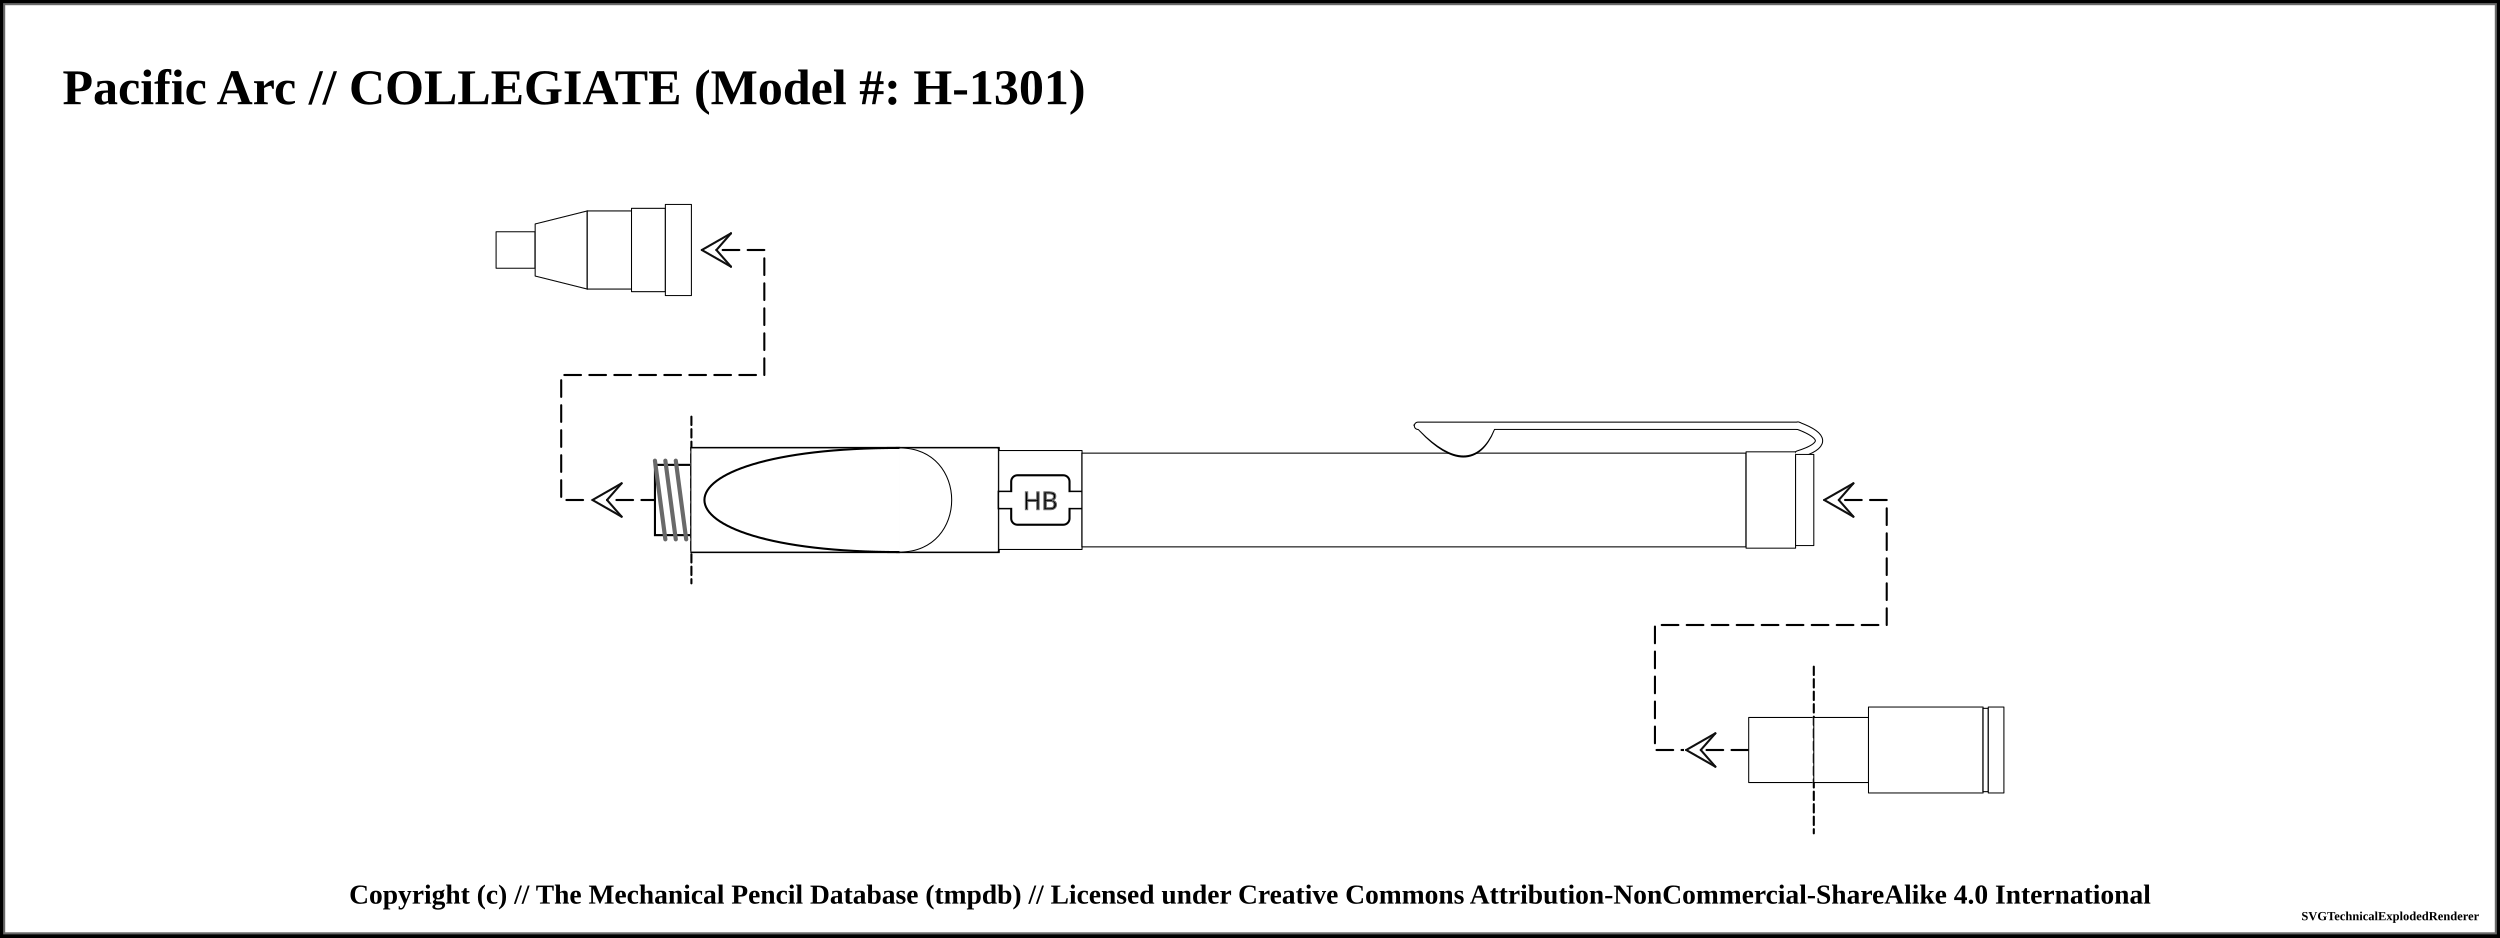
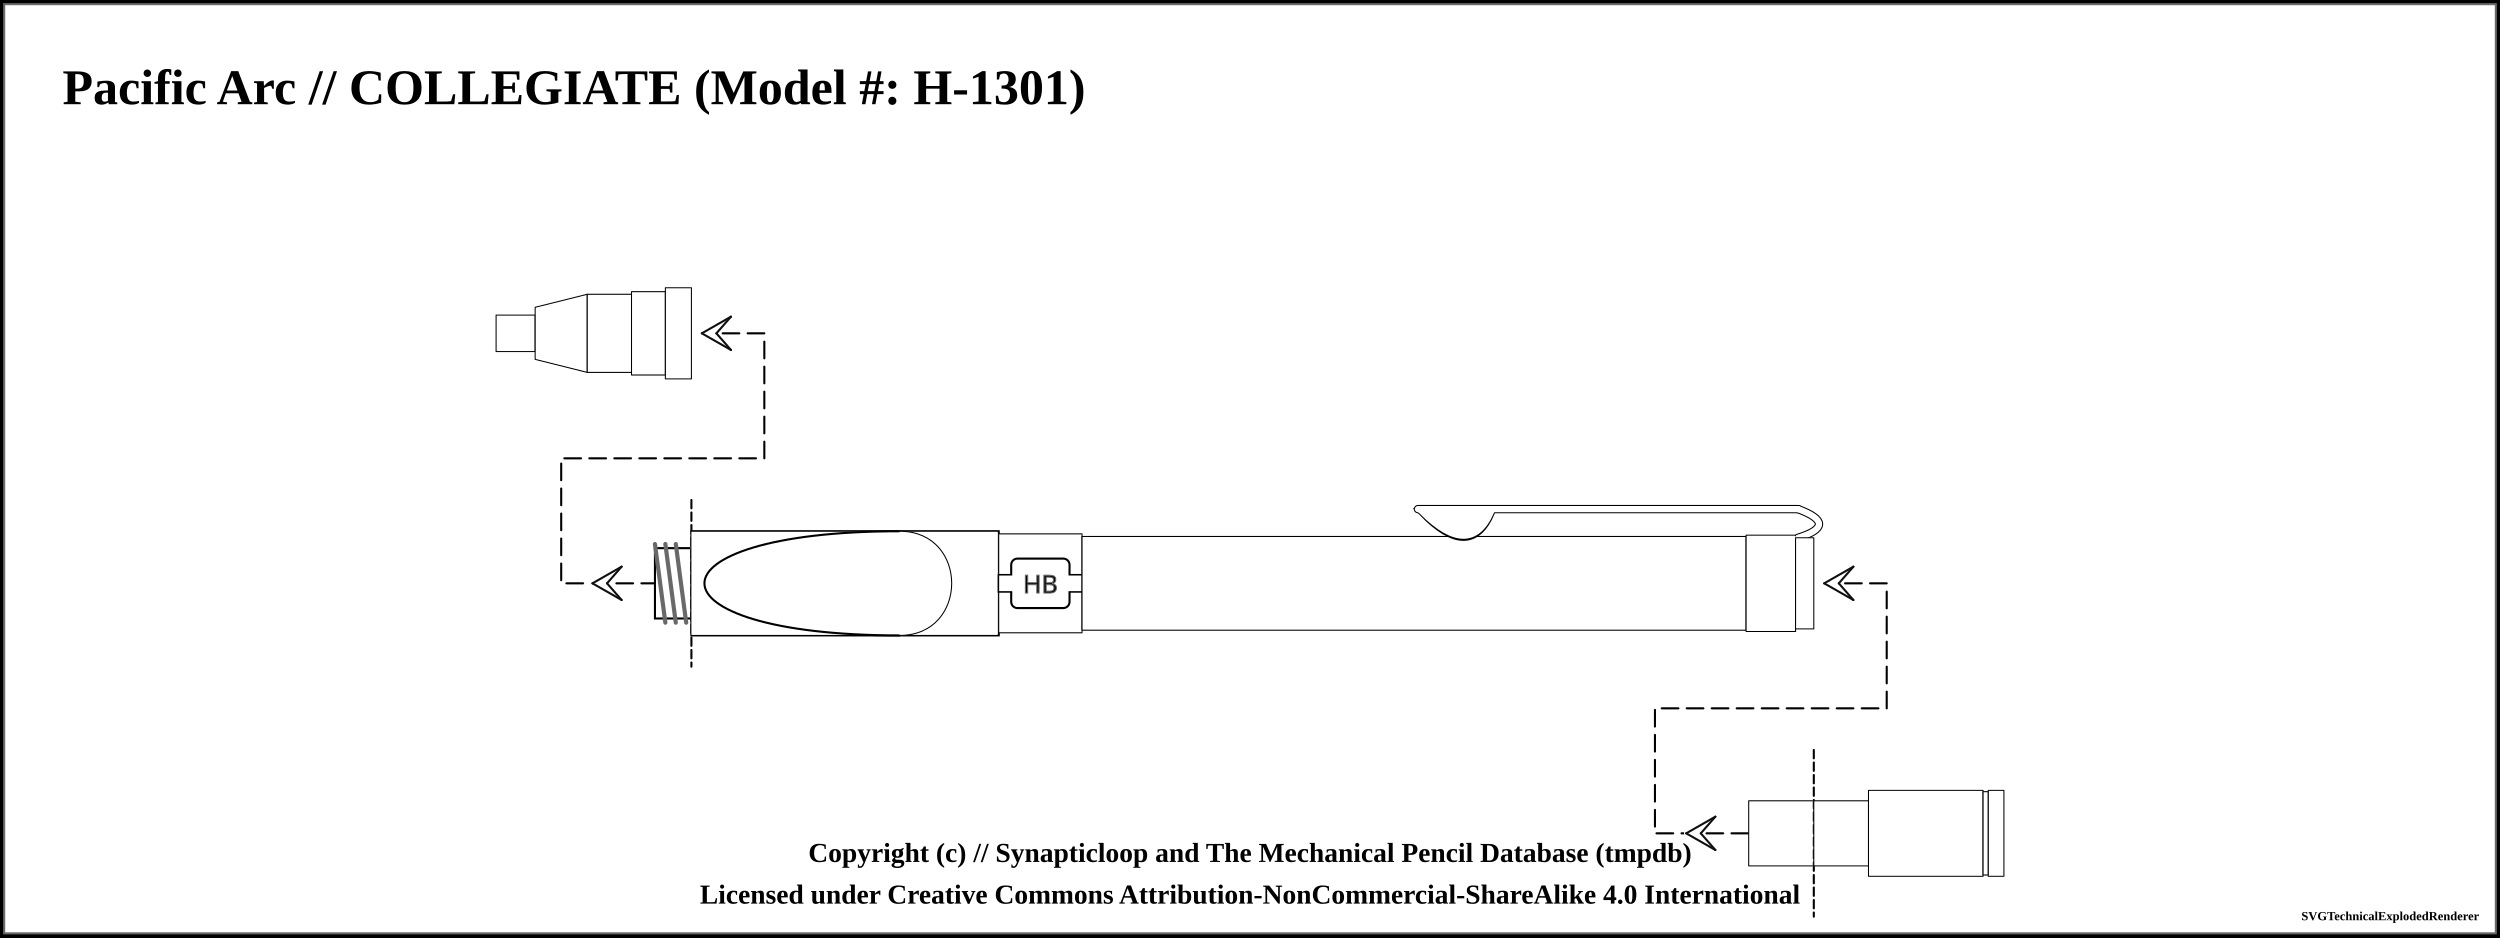
<svg xmlns="http://www.w3.org/2000/svg" width="1200" height="450">
  <pattern id="knurled-large" patternUnits="userSpaceOnUse" width="12" height="12">
    <path stroke="dimgray" stroke-linecap="round" stroke-width="1" d="M 6,6 L 12,12" />
    <path stroke="dimgray" stroke-linecap="round" stroke-width="1" d="M 6,6 L 0,12" />
    <path stroke="gray" stroke-linecap="round" stroke-width="1" d="M 6,6 L 12,0" />
    <path stroke="gray" stroke-linecap="round" stroke-width="1" d="M 6,6 L 0,0" />
  </pattern>
  <pattern id="knurled-small" patternUnits="userSpaceOnUse" width="4" height="4">
    <path stroke="dimgray" stroke-linecap="round" stroke-width="1" d="M 2,2 L 4,4" />
    <path stroke="dimgray" stroke-linecap="round" stroke-width="1" d="M 2,2 L 0,4" />
    <path stroke="gray" stroke-linecap="round" stroke-width="1" d="M 2,2 L 4,0" />
    <path stroke="gray" stroke-linecap="round" stroke-width="1" d="M 2,2 L 0,0" />
  </pattern>
  <pattern id="knurled" patternUnits="userSpaceOnUse" width="8" height="8">
    <path stroke="dimgray" stroke-linecap="round" stroke-width="1" d="M 4,4 L 8,8" />
    <path stroke="dimgray" stroke-linecap="round" stroke-width="1" d="M 4,4 L 0,8" />
    <path stroke="gray" stroke-linecap="round" stroke-width="1" d="M 4,4 L 8,0" />
    <path stroke="gray" stroke-linecap="round" stroke-width="1" d="M 4,4 L 0,0" />
  </pattern>
  <pattern id="lined" patternUnits="userSpaceOnUse" width="3" height="3">
    <path stroke="dimgray" stroke-linecap="round" stroke-width="1" d="M 0,0 L 3,0" />
  </pattern>
  <pattern id="ridged" patternUnits="userSpaceOnUse" width="3" height="3">
    <path stroke="dimgray" stroke-linecap="round" stroke-width="1" d="M 0,0 L 0,3" />
  </pattern>
  <pattern id="spring" patternUnits="userSpaceOnUse" width="8" height="100">
    <path stroke="dimgray" stroke-linecap="round" stroke-width="2" d="M 1,1 L 9,99" />
    <path stroke="white" stroke-linecap="round" stroke-width="1" d="M 1,1 L 9,99" />
  </pattern>
  <pattern id="knurled" patternUnits="userSpaceOnUse" width="8" height="8">
    <path stroke="dimgray" stroke-linecap="round" stroke-width="1" d="M 4,4 L 8,8" />
    <path stroke="dimgray" stroke-linecap="round" stroke-width="1" d="M 4,4 L 0,8" />
    <path stroke="gray" stroke-linecap="round" stroke-width="1" d="M 4,4 L 8,0" />
    <path stroke="gray" stroke-linecap="round" stroke-width="1" d="M 4,4 L 0,0" />
  </pattern>
  <rect x="0" y="0" width="1200" height="450" fill="white" stroke="black" stroke-width="4" />
  <rect x="2" y="2" width="1196" height="446" fill="white" stroke="dimgray" stroke-width="1" />
  <g transform="rotate(0 0 0)">
    <text x="30" y="50" font-size="2.0em" font-weight="bold"> Pacific Arc // COLLEGIATE (Model #: H-1301)</text>
-     <path d="M238.125 111.25 L256.875 111.25 L256.875 128.75 L238.125 128.75 Z" stroke-width="0.5" stroke="black" stroke-linejoin="round" fill="white" fill-opacity="1" />
-     <path d="M256.875 107.5 L281.875 101.25 L281.875 138.75 L256.875 132.5 Z" stroke-width="0.5" stroke="black" stroke-linejoin="round" fill="white" fill-opacity="1" />
-     <path d="M281.875 101.25 L303.125 101.25 L303.125 138.75 L281.875 138.75 Z" stroke-width="0.5" stroke="black" stroke-linejoin="round" fill="white" fill-opacity="1" />
-     <path d="M303.125 100 L319.375 100 L319.375 140 L303.125 140 Z" stroke-width="0.5" stroke="black" stroke-linejoin="round" fill="white" fill-opacity="1" />
-     <path d="M319.375 98.125 L331.875 98.125 L331.875 141.875 L319.375 141.875 Z" stroke-width="0.5" stroke="black" stroke-linejoin="round" fill="white" fill-opacity="1" />
-     <path d="M 346.875 120 L 366.875 120 L 366.875 180 L 269.375 180 L 269.375 240 L 314.375 240 " fill="none" stroke="white" stroke-width="2" stroke-dasharray="8,4" stroke-linecap="round" />
-     <path d="M 346.875 120 L 366.875 120 L 366.875 180 L 269.375 180 L 269.375 240 L 314.375 240 " fill="none" stroke="black" stroke-width="1" stroke-dasharray="8,4" stroke-linecap="round" />
-     <line x1="336.875" y1="120" x2="343.875" y2="120" stroke-linecap="round" stroke="#ffffff" stroke-width="2.0" />
-     <line x1="336.875" y1="120" x2="350.875" y2="112" stroke-linecap="round" stroke="#ffffff" stroke-width="2.0" />
-     <line x1="350.875" y1="112" x2="343.875" y2="120" stroke-linecap="round" stroke="#ffffff" stroke-width="2.0" />
-     <line x1="336.875" y1="120" x2="350.875" y2="128" stroke-linecap="round" stroke="#ffffff" stroke-width="2.0" />
-     <line x1="350.875" y1="128" x2="343.875" y2="120" stroke-linecap="round" stroke="#ffffff" stroke-width="2.0" />
-     <line x1="336.875" y1="120" x2="350.875" y2="112" stroke-linecap="round" stroke="#0f0f0f" stroke-width="1.0" />
-     <line x1="350.875" y1="112" x2="343.875" y2="120" stroke-linecap="round" stroke="#0f0f0f" stroke-width="1.0" />
-     <line x1="336.875" y1="120" x2="350.875" y2="128" stroke-linecap="round" stroke="#0f0f0f" stroke-width="1.0" />
-     <line x1="350.875" y1="128" x2="343.875" y2="120" stroke-linecap="round" stroke="#0f0f0f" stroke-width="1.0" />
-     <line x1="284.375" y1="240" x2="291.375" y2="240" stroke-linecap="round" stroke="#ffffff" stroke-width="2.0" />
-     <line x1="284.375" y1="240" x2="298.375" y2="232" stroke-linecap="round" stroke="#ffffff" stroke-width="2.0" />
-     <line x1="298.375" y1="232" x2="291.375" y2="240" stroke-linecap="round" stroke="#ffffff" stroke-width="2.0" />
-     <line x1="284.375" y1="240" x2="298.375" y2="248" stroke-linecap="round" stroke="#ffffff" stroke-width="2.0" />
-     <line x1="298.375" y1="248" x2="291.375" y2="240" stroke-linecap="round" stroke="#ffffff" stroke-width="2.0" />
-     <line x1="284.375" y1="240" x2="298.375" y2="232" stroke-linecap="round" stroke="#0f0f0f" stroke-width="1.0" />
-     <line x1="298.375" y1="232" x2="291.375" y2="240" stroke-linecap="round" stroke="#0f0f0f" stroke-width="1.0" />
-     <line x1="284.375" y1="240" x2="298.375" y2="248" stroke-linecap="round" stroke="#0f0f0f" stroke-width="1.0" />
-     <line x1="298.375" y1="248" x2="291.375" y2="240" stroke-linecap="round" stroke="#0f0f0f" stroke-width="1.0" />
-     <path d="M314.375 223.125 L331.875 223.125 L331.875 256.875 L314.375 256.875 Z" stroke-width="0.5" stroke="black" stroke-linejoin="round" fill="white" fill-opacity="1" />
-     <path d="M314.375 223.125 L331.875 223.125 L331.875 256.875 L314.375 256.875 Z" stroke-width="1.0" stroke="black" fill="url(#threaded)" />
-     <line x1="314.375" y1="221.125" x2="319.375" y2="258.875" stroke="dimgray" stroke-linecap="round" stroke-width="2" />
-     <line x1="314.375" y1="221.125" x2="319.375" y2="258.875" stroke="[object Object]" stroke-linecap="round" stroke-width="1" />
-     <line x1="319.375" y1="221.125" x2="324.375" y2="258.875" stroke="dimgray" stroke-linecap="round" stroke-width="2" />
-     <line x1="319.375" y1="221.125" x2="324.375" y2="258.875" stroke="[object Object]" stroke-linecap="round" stroke-width="1" />
-     <line x1="324.375" y1="221.125" x2="329.375" y2="258.875" stroke="dimgray" stroke-linecap="round" stroke-width="2" />
-     <line x1="324.375" y1="221.125" x2="329.375" y2="258.875" stroke="[object Object]" stroke-linecap="round" stroke-width="1" />
-     <line x1="331.875" y1="200" x2="331.875" y2="280" stroke="white" stroke-linecap="round" stroke-width="1" />
-     <line x1="331.875" y1="200" x2="331.875" y2="280" stroke="black" stroke-linecap="round" stroke-dasharray="4,2" stroke-width="1" />
-     <path d="M331.875 215 L479.375 215 L479.375 265 L331.875 265 Z" stroke-width="0.5" stroke="black" stroke-linejoin="round" fill="white" fill-opacity="1" />
-     <path d="M331.875 215 L479.375 215 L479.375 265 L331.875 265 Z" stroke-width="1.0" stroke="black" fill="url(#ridged)" />
-     <rect x="331.875" y="215.25" width="99.5" height="49.5" rx="0" ry="0" stroke-width="0.5" stroke="none" fill="white" fill-opacity="1" />
-     <path d="M 431.875 215 C 306.875 215, 306.875 265, 431.875 265" stroke-width="1.0" stroke="black" stroke-linecap="round" fill-opacity="1" fill="white" />
-     <rect x="431.875" y="215.25" width="47" height="49.5" rx="0" ry="0" stroke-width="0.5" stroke="none" fill="white" fill-opacity="1" />
-     <path d="M 431.875 215 C 465.125 215, 465.125 265, 431.875 265" stroke-width="0.5" stroke="black" stroke-linecap="round" fill-opacity="1" fill="white" />
-     <path d="M479.375 216.25 L519.375 216.25 L519.375 263.75 L479.375 263.75 Z" stroke-width="0.5" stroke="black" stroke-linejoin="round" fill="white" fill-opacity="1" />
-     <rect x="479.375" y="236" width="40" height="8" rx="0" ry="0" stroke-width="1" stroke="black" fill="white" />
-     <rect x="485.375" y="228.125" width="28" height="23.75" rx="3" ry="3" stroke-width="1" stroke="black" fill="white" />
-     <rect x="479.625" y="236.25" width="39.5" height="7.5" rx="0" ry="0" stroke-width="1" stroke="none" fill="white" />
-     <text x="499.375" y="240" text-anchor="middle" dominant-baseline="central">
+     <path d="M238.125 151.25 L256.875 151.25 L256.875 168.75 L238.125 168.75 Z" stroke-width="0.5" stroke="black" stroke-linejoin="round" fill="white" fill-opacity="1" />
+     <path d="M256.875 147.5 L281.875 141.25 L281.875 178.75 L256.875 172.5 Z" stroke-width="0.5" stroke="black" stroke-linejoin="round" fill="white" fill-opacity="1" />
+     <path d="M281.875 141.25 L303.125 141.25 L303.125 178.75 L281.875 178.75 Z" stroke-width="0.5" stroke="black" stroke-linejoin="round" fill="white" fill-opacity="1" />
+     <path d="M303.125 140 L319.375 140 L319.375 180 L303.125 180 Z" stroke-width="0.5" stroke="black" stroke-linejoin="round" fill="white" fill-opacity="1" />
+     <path d="M319.375 138.125 L331.875 138.125 L331.875 181.875 L319.375 181.875 Z" stroke-width="0.5" stroke="black" stroke-linejoin="round" fill="white" fill-opacity="1" />
+     <path d="M 346.875 160 L 366.875 160 L 366.875 220 L 269.375 220 L 269.375 280 L 314.375 280 " fill="none" stroke="white" stroke-width="2" stroke-dasharray="8,4" stroke-linecap="round" />
+     <path d="M 346.875 160 L 366.875 160 L 366.875 220 L 269.375 220 L 269.375 280 L 314.375 280 " fill="none" stroke="black" stroke-width="1" stroke-dasharray="8,4" stroke-linecap="round" />
+     <line x1="336.875" y1="160" x2="343.875" y2="160" stroke-linecap="round" stroke="#ffffff" stroke-width="2.0" />
+     <line x1="336.875" y1="160" x2="350.875" y2="152" stroke-linecap="round" stroke="#ffffff" stroke-width="2.0" />
+     <line x1="350.875" y1="152" x2="343.875" y2="160" stroke-linecap="round" stroke="#ffffff" stroke-width="2.0" />
+     <line x1="336.875" y1="160" x2="350.875" y2="168" stroke-linecap="round" stroke="#ffffff" stroke-width="2.0" />
+     <line x1="350.875" y1="168" x2="343.875" y2="160" stroke-linecap="round" stroke="#ffffff" stroke-width="2.0" />
+     <line x1="336.875" y1="160" x2="350.875" y2="152" stroke-linecap="round" stroke="#0f0f0f" stroke-width="1.0" />
+     <line x1="350.875" y1="152" x2="343.875" y2="160" stroke-linecap="round" stroke="#0f0f0f" stroke-width="1.0" />
+     <line x1="336.875" y1="160" x2="350.875" y2="168" stroke-linecap="round" stroke="#0f0f0f" stroke-width="1.0" />
+     <line x1="350.875" y1="168" x2="343.875" y2="160" stroke-linecap="round" stroke="#0f0f0f" stroke-width="1.0" />
+     <line x1="284.375" y1="280" x2="291.375" y2="280" stroke-linecap="round" stroke="#ffffff" stroke-width="2.0" />
+     <line x1="284.375" y1="280" x2="298.375" y2="272" stroke-linecap="round" stroke="#ffffff" stroke-width="2.0" />
+     <line x1="298.375" y1="272" x2="291.375" y2="280" stroke-linecap="round" stroke="#ffffff" stroke-width="2.0" />
+     <line x1="284.375" y1="280" x2="298.375" y2="288" stroke-linecap="round" stroke="#ffffff" stroke-width="2.0" />
+     <line x1="298.375" y1="288" x2="291.375" y2="280" stroke-linecap="round" stroke="#ffffff" stroke-width="2.0" />
+     <line x1="284.375" y1="280" x2="298.375" y2="272" stroke-linecap="round" stroke="#0f0f0f" stroke-width="1.0" />
+     <line x1="298.375" y1="272" x2="291.375" y2="280" stroke-linecap="round" stroke="#0f0f0f" stroke-width="1.0" />
+     <line x1="284.375" y1="280" x2="298.375" y2="288" stroke-linecap="round" stroke="#0f0f0f" stroke-width="1.0" />
+     <line x1="298.375" y1="288" x2="291.375" y2="280" stroke-linecap="round" stroke="#0f0f0f" stroke-width="1.0" />
+     <path d="M314.375 263.125 L331.875 263.125 L331.875 296.875 L314.375 296.875 Z" stroke-width="0.5" stroke="black" stroke-linejoin="round" fill="white" fill-opacity="1" />
+     <path d="M314.375 263.125 L331.875 263.125 L331.875 296.875 L314.375 296.875 Z" stroke-width="1.0" stroke="black" fill="url(#threaded)" />
+     <line x1="314.375" y1="261.125" x2="319.375" y2="298.875" stroke="dimgray" stroke-linecap="round" stroke-width="2" />
+     <line x1="314.375" y1="261.125" x2="319.375" y2="298.875" stroke="[object Object]" stroke-linecap="round" stroke-width="1" />
+     <line x1="319.375" y1="261.125" x2="324.375" y2="298.875" stroke="dimgray" stroke-linecap="round" stroke-width="2" />
+     <line x1="319.375" y1="261.125" x2="324.375" y2="298.875" stroke="[object Object]" stroke-linecap="round" stroke-width="1" />
+     <line x1="324.375" y1="261.125" x2="329.375" y2="298.875" stroke="dimgray" stroke-linecap="round" stroke-width="2" />
+     <line x1="324.375" y1="261.125" x2="329.375" y2="298.875" stroke="[object Object]" stroke-linecap="round" stroke-width="1" />
+     <line x1="331.875" y1="240" x2="331.875" y2="320" stroke="white" stroke-linecap="round" stroke-width="1" />
+     <line x1="331.875" y1="240" x2="331.875" y2="320" stroke="black" stroke-linecap="round" stroke-dasharray="4,2" stroke-width="1" />
+     <path d="M331.875 255 L479.375 255 L479.375 305 L331.875 305 Z" stroke-width="0.5" stroke="black" stroke-linejoin="round" fill="white" fill-opacity="1" />
+     <path d="M331.875 255 L479.375 255 L479.375 305 L331.875 305 Z" stroke-width="1.0" stroke="black" fill="url(#ridged)" />
+     <rect x="331.875" y="255.25" width="99.5" height="49.5" rx="0" ry="0" stroke-width="0.5" stroke="none" fill="white" fill-opacity="1" />
+     <path d="M 431.875 255 C 306.875 255, 306.875 305, 431.875 305" stroke-width="1.0" stroke="black" stroke-linecap="round" fill-opacity="1" fill="white" />
+     <rect x="431.875" y="255.25" width="47" height="49.5" rx="0" ry="0" stroke-width="0.5" stroke="none" fill="white" fill-opacity="1" />
+     <path d="M 431.875 255 C 465.125 255, 465.125 305, 431.875 305" stroke-width="0.5" stroke="black" stroke-linecap="round" fill-opacity="1" fill="white" />
+     <path d="M479.375 256.25 L519.375 256.25 L519.375 303.75 L479.375 303.75 Z" stroke-width="0.5" stroke="black" stroke-linejoin="round" fill="white" fill-opacity="1" />
+     <rect x="479.375" y="276" width="40" height="8" rx="0" ry="0" stroke-width="1" stroke="black" fill="white" />
+     <rect x="485.375" y="268.125" width="28" height="23.75" rx="3" ry="3" stroke-width="1" stroke="black" fill="white" />
+     <rect x="479.625" y="276.25" width="39.5" height="7.5" rx="0" ry="0" stroke-width="1" stroke="none" fill="white" />
+     <text x="499.375" y="280" text-anchor="middle" dominant-baseline="central">
      <tspan stroke="dimgray" stroke-width="0.5" font-family="sans-serif" fill="black" textLength="{this.width * 5 - 14}"> HB</tspan>
    </text>
-     <path d="M519.375 217.5 L838.125 217.5 L838.125 262.5 L519.375 262.5 Z" stroke-width="0.5" stroke="black" stroke-linejoin="round" fill="white" fill-opacity="1" />
-     <path d="M682.875 205.875 Q705.625 229.375 715.625 205.875 Z" stroke-width="4" stroke="black" fill="dimgray" stroke-linecap="round" />
-     <line x1="680.625" y1="204.375" x2="863.125" y2="204.375" stroke-width="4" stroke="black" fill="dimgray" stroke-linecap="round" />
-     <path d="M863.125 204.375 Q883.125 211.875 863.125 218.125" stroke-width="4" stroke="black" fill="none" stroke-linecap="round" />
-     <path d="M838.125 216.875 L861.875 216.875 L861.875 263.125 L838.125 263.125 Z" stroke-width="0.5" stroke="black" stroke-linejoin="round" fill="white" fill-opacity="1" />
-     <path d="M682.875 205.875 Q705.625 228.375 715.625 205.875 Z" stroke-width="3" stroke="white" fill="white" stroke-linecap="round" />
-     <line x1="680.625" y1="204.375" x2="863.125" y2="204.375" stroke-width="3" stroke="white" fill="white" stroke-linecap="round" />
-     <path d="M863.125 204.375 Q883.125 211.875 863.125 218.125" stroke-width="3" stroke="white" fill="none" stroke-linecap="round" />
-     <path d="M861.875 218.125 L870.625 218.125 L870.625 261.875 L861.875 261.875 Z" stroke-width="0.5" stroke="black" stroke-linejoin="round" fill="white" fill-opacity="1" />
-     <path d="M 885.625 240 L 905.625 240 L 905.625 300 L 794.375 300 L 794.375 360 L 839.375 360 " fill="none" stroke="white" stroke-width="2" stroke-dasharray="8,4" stroke-linecap="round" />
-     <path d="M 885.625 240 L 905.625 240 L 905.625 300 L 794.375 300 L 794.375 360 L 839.375 360 " fill="none" stroke="black" stroke-width="1" stroke-dasharray="8,4" stroke-linecap="round" />
-     <line x1="875.625" y1="240" x2="882.625" y2="240" stroke-linecap="round" stroke="#ffffff" stroke-width="2.0" />
-     <line x1="875.625" y1="240" x2="889.625" y2="232" stroke-linecap="round" stroke="#ffffff" stroke-width="2.0" />
-     <line x1="889.625" y1="232" x2="882.625" y2="240" stroke-linecap="round" stroke="#ffffff" stroke-width="2.0" />
-     <line x1="875.625" y1="240" x2="889.625" y2="248" stroke-linecap="round" stroke="#ffffff" stroke-width="2.0" />
-     <line x1="889.625" y1="248" x2="882.625" y2="240" stroke-linecap="round" stroke="#ffffff" stroke-width="2.0" />
-     <line x1="875.625" y1="240" x2="889.625" y2="232" stroke-linecap="round" stroke="#0f0f0f" stroke-width="1.0" />
-     <line x1="889.625" y1="232" x2="882.625" y2="240" stroke-linecap="round" stroke="#0f0f0f" stroke-width="1.0" />
-     <line x1="875.625" y1="240" x2="889.625" y2="248" stroke-linecap="round" stroke="#0f0f0f" stroke-width="1.0" />
-     <line x1="889.625" y1="248" x2="882.625" y2="240" stroke-linecap="round" stroke="#0f0f0f" stroke-width="1.0" />
-     <line x1="809.375" y1="360" x2="816.375" y2="360" stroke-linecap="round" stroke="#ffffff" stroke-width="2.0" />
-     <line x1="809.375" y1="360" x2="823.375" y2="352" stroke-linecap="round" stroke="#ffffff" stroke-width="2.0" />
-     <line x1="823.375" y1="352" x2="816.375" y2="360" stroke-linecap="round" stroke="#ffffff" stroke-width="2.0" />
-     <line x1="809.375" y1="360" x2="823.375" y2="368" stroke-linecap="round" stroke="#ffffff" stroke-width="2.0" />
-     <line x1="823.375" y1="368" x2="816.375" y2="360" stroke-linecap="round" stroke="#ffffff" stroke-width="2.0" />
-     <line x1="809.375" y1="360" x2="823.375" y2="352" stroke-linecap="round" stroke="#0f0f0f" stroke-width="1.0" />
-     <line x1="823.375" y1="352" x2="816.375" y2="360" stroke-linecap="round" stroke="#0f0f0f" stroke-width="1.0" />
-     <line x1="809.375" y1="360" x2="823.375" y2="368" stroke-linecap="round" stroke="#0f0f0f" stroke-width="1.0" />
-     <line x1="823.375" y1="368" x2="816.375" y2="360" stroke-linecap="round" stroke="#0f0f0f" stroke-width="1.0" />
-     <path d="M839.375 344.375 L870.625 344.375 L870.625 375.625 L839.375 375.625 Z" stroke-width="0.5" stroke="black" stroke-linejoin="round" fill="white" fill-opacity="1" />
-     <line x1="870.625" y1="320" x2="870.625" y2="400" stroke="white" stroke-linecap="round" stroke-width="1" />
-     <line x1="870.625" y1="320" x2="870.625" y2="400" stroke="black" stroke-linecap="round" stroke-dasharray="4,2" stroke-width="1" />
-     <path d="M870.625 344.375 L896.875 344.375 L896.875 375.625 L870.625 375.625 Z" stroke-width="0.5" stroke="black" stroke-linejoin="round" fill="white" fill-opacity="1" />
-     <path d="M896.875 339.375 L951.875 339.375 L951.875 380.625 L896.875 380.625 Z" stroke-width="0.5" stroke="black" stroke-linejoin="round" fill="white" fill-opacity="1" />
-     <path d="M951.875 340 L954.375 340 L954.375 380 L951.875 380 Z" stroke-width="0.5" stroke="black" stroke-linejoin="round" fill="white" fill-opacity="1" />
-     <path d="M954.375 339.375 L961.875 339.375 L961.875 380.625 L954.375 380.625 Z" stroke-width="0.5" stroke="black" stroke-linejoin="round" fill="white" fill-opacity="1" />
+     <path d="M519.375 257.5 L838.125 257.5 L838.125 302.5 L519.375 302.5 Z" stroke-width="0.5" stroke="black" stroke-linejoin="round" fill="white" fill-opacity="1" />
+     <path d="M682.875 245.875 Q705.625 269.375 715.625 245.875 Z" stroke-width="4" stroke="black" fill="dimgray" stroke-linecap="round" />
+     <line x1="680.625" y1="244.375" x2="863.125" y2="244.375" stroke-width="4" stroke="black" fill="dimgray" stroke-linecap="round" />
+     <path d="M863.125 244.375 Q883.125 251.875 863.125 258.125" stroke-width="4" stroke="black" fill="none" stroke-linecap="round" />
+     <path d="M838.125 256.875 L861.875 256.875 L861.875 303.125 L838.125 303.125 Z" stroke-width="0.5" stroke="black" stroke-linejoin="round" fill="white" fill-opacity="1" />
+     <path d="M682.875 245.875 Q705.625 268.375 715.625 245.875 Z" stroke-width="3" stroke="white" fill="white" stroke-linecap="round" />
+     <line x1="680.625" y1="244.375" x2="863.125" y2="244.375" stroke-width="3" stroke="white" fill="white" stroke-linecap="round" />
+     <path d="M863.125 244.375 Q883.125 251.875 863.125 258.125" stroke-width="3" stroke="white" fill="none" stroke-linecap="round" />
+     <path d="M861.875 258.125 L870.625 258.125 L870.625 301.875 L861.875 301.875 Z" stroke-width="0.5" stroke="black" stroke-linejoin="round" fill="white" fill-opacity="1" />
+     <path d="M 885.625 280 L 905.625 280 L 905.625 340 L 794.375 340 L 794.375 400 L 839.375 400 " fill="none" stroke="white" stroke-width="2" stroke-dasharray="8,4" stroke-linecap="round" />
+     <path d="M 885.625 280 L 905.625 280 L 905.625 340 L 794.375 340 L 794.375 400 L 839.375 400 " fill="none" stroke="black" stroke-width="1" stroke-dasharray="8,4" stroke-linecap="round" />
+     <line x1="875.625" y1="280" x2="882.625" y2="280" stroke-linecap="round" stroke="#ffffff" stroke-width="2.0" />
+     <line x1="875.625" y1="280" x2="889.625" y2="272" stroke-linecap="round" stroke="#ffffff" stroke-width="2.0" />
+     <line x1="889.625" y1="272" x2="882.625" y2="280" stroke-linecap="round" stroke="#ffffff" stroke-width="2.0" />
+     <line x1="875.625" y1="280" x2="889.625" y2="288" stroke-linecap="round" stroke="#ffffff" stroke-width="2.0" />
+     <line x1="889.625" y1="288" x2="882.625" y2="280" stroke-linecap="round" stroke="#ffffff" stroke-width="2.0" />
+     <line x1="875.625" y1="280" x2="889.625" y2="272" stroke-linecap="round" stroke="#0f0f0f" stroke-width="1.0" />
+     <line x1="889.625" y1="272" x2="882.625" y2="280" stroke-linecap="round" stroke="#0f0f0f" stroke-width="1.0" />
+     <line x1="875.625" y1="280" x2="889.625" y2="288" stroke-linecap="round" stroke="#0f0f0f" stroke-width="1.0" />
+     <line x1="889.625" y1="288" x2="882.625" y2="280" stroke-linecap="round" stroke="#0f0f0f" stroke-width="1.0" />
+     <line x1="809.375" y1="400" x2="816.375" y2="400" stroke-linecap="round" stroke="#ffffff" stroke-width="2.0" />
+     <line x1="809.375" y1="400" x2="823.375" y2="392" stroke-linecap="round" stroke="#ffffff" stroke-width="2.0" />
+     <line x1="823.375" y1="392" x2="816.375" y2="400" stroke-linecap="round" stroke="#ffffff" stroke-width="2.0" />
+     <line x1="809.375" y1="400" x2="823.375" y2="408" stroke-linecap="round" stroke="#ffffff" stroke-width="2.0" />
+     <line x1="823.375" y1="408" x2="816.375" y2="400" stroke-linecap="round" stroke="#ffffff" stroke-width="2.0" />
+     <line x1="809.375" y1="400" x2="823.375" y2="392" stroke-linecap="round" stroke="#0f0f0f" stroke-width="1.0" />
+     <line x1="823.375" y1="392" x2="816.375" y2="400" stroke-linecap="round" stroke="#0f0f0f" stroke-width="1.0" />
+     <line x1="809.375" y1="400" x2="823.375" y2="408" stroke-linecap="round" stroke="#0f0f0f" stroke-width="1.0" />
+     <line x1="823.375" y1="408" x2="816.375" y2="400" stroke-linecap="round" stroke="#0f0f0f" stroke-width="1.0" />
+     <path d="M839.375 384.375 L870.625 384.375 L870.625 415.625 L839.375 415.625 Z" stroke-width="0.5" stroke="black" stroke-linejoin="round" fill="white" fill-opacity="1" />
+     <line x1="870.625" y1="360" x2="870.625" y2="440" stroke="white" stroke-linecap="round" stroke-width="1" />
+     <line x1="870.625" y1="360" x2="870.625" y2="440" stroke="black" stroke-linecap="round" stroke-dasharray="4,2" stroke-width="1" />
+     <path d="M870.625 384.375 L896.875 384.375 L896.875 415.625 L870.625 415.625 Z" stroke-width="0.5" stroke="black" stroke-linejoin="round" fill="white" fill-opacity="1" />
+     <path d="M896.875 379.375 L951.875 379.375 L951.875 420.625 L896.875 420.625 Z" stroke-width="0.5" stroke="black" stroke-linejoin="round" fill="white" fill-opacity="1" />
+     <path d="M951.875 380 L954.375 380 L954.375 420 L951.875 420 Z" stroke-width="0.5" stroke="black" stroke-linejoin="round" fill="white" fill-opacity="1" />
+     <path d="M954.375 379.375 L961.875 379.375 L961.875 420.625 L954.375 420.625 Z" stroke-width="0.5" stroke="black" stroke-linejoin="round" fill="white" fill-opacity="1" />
  </g>
-   <text x="50%" y="430" font-size="1.1em" font-weight="bold" text-anchor="middle" dominant-baseline="middle">Copyright (c) // The Mechanical Pencil Database (tmpdb) // Licensed under Creative Commons Attribution-NonCommercial-ShareAlike 4.0 International</text>
+   <text x="50%" y="410" font-size="1.1em" font-weight="bold" text-anchor="middle" dominant-baseline="middle">Copyright (c) // Synapticloop and The Mechanical Pencil Database (tmpdb)</text>
+   <text x="50%" y="430" font-size="1.1em" font-weight="bold" text-anchor="middle" dominant-baseline="middle">Licensed under Creative Commons Attribution-NonCommercial-ShareAlike 4.0 International</text>
  <text x="1190" y="440" font-size="0.5em" font-weight="bold" text-anchor="end" dominant-baseline="middle">SVGTechnicalExplodedRenderer</text>
</svg>
